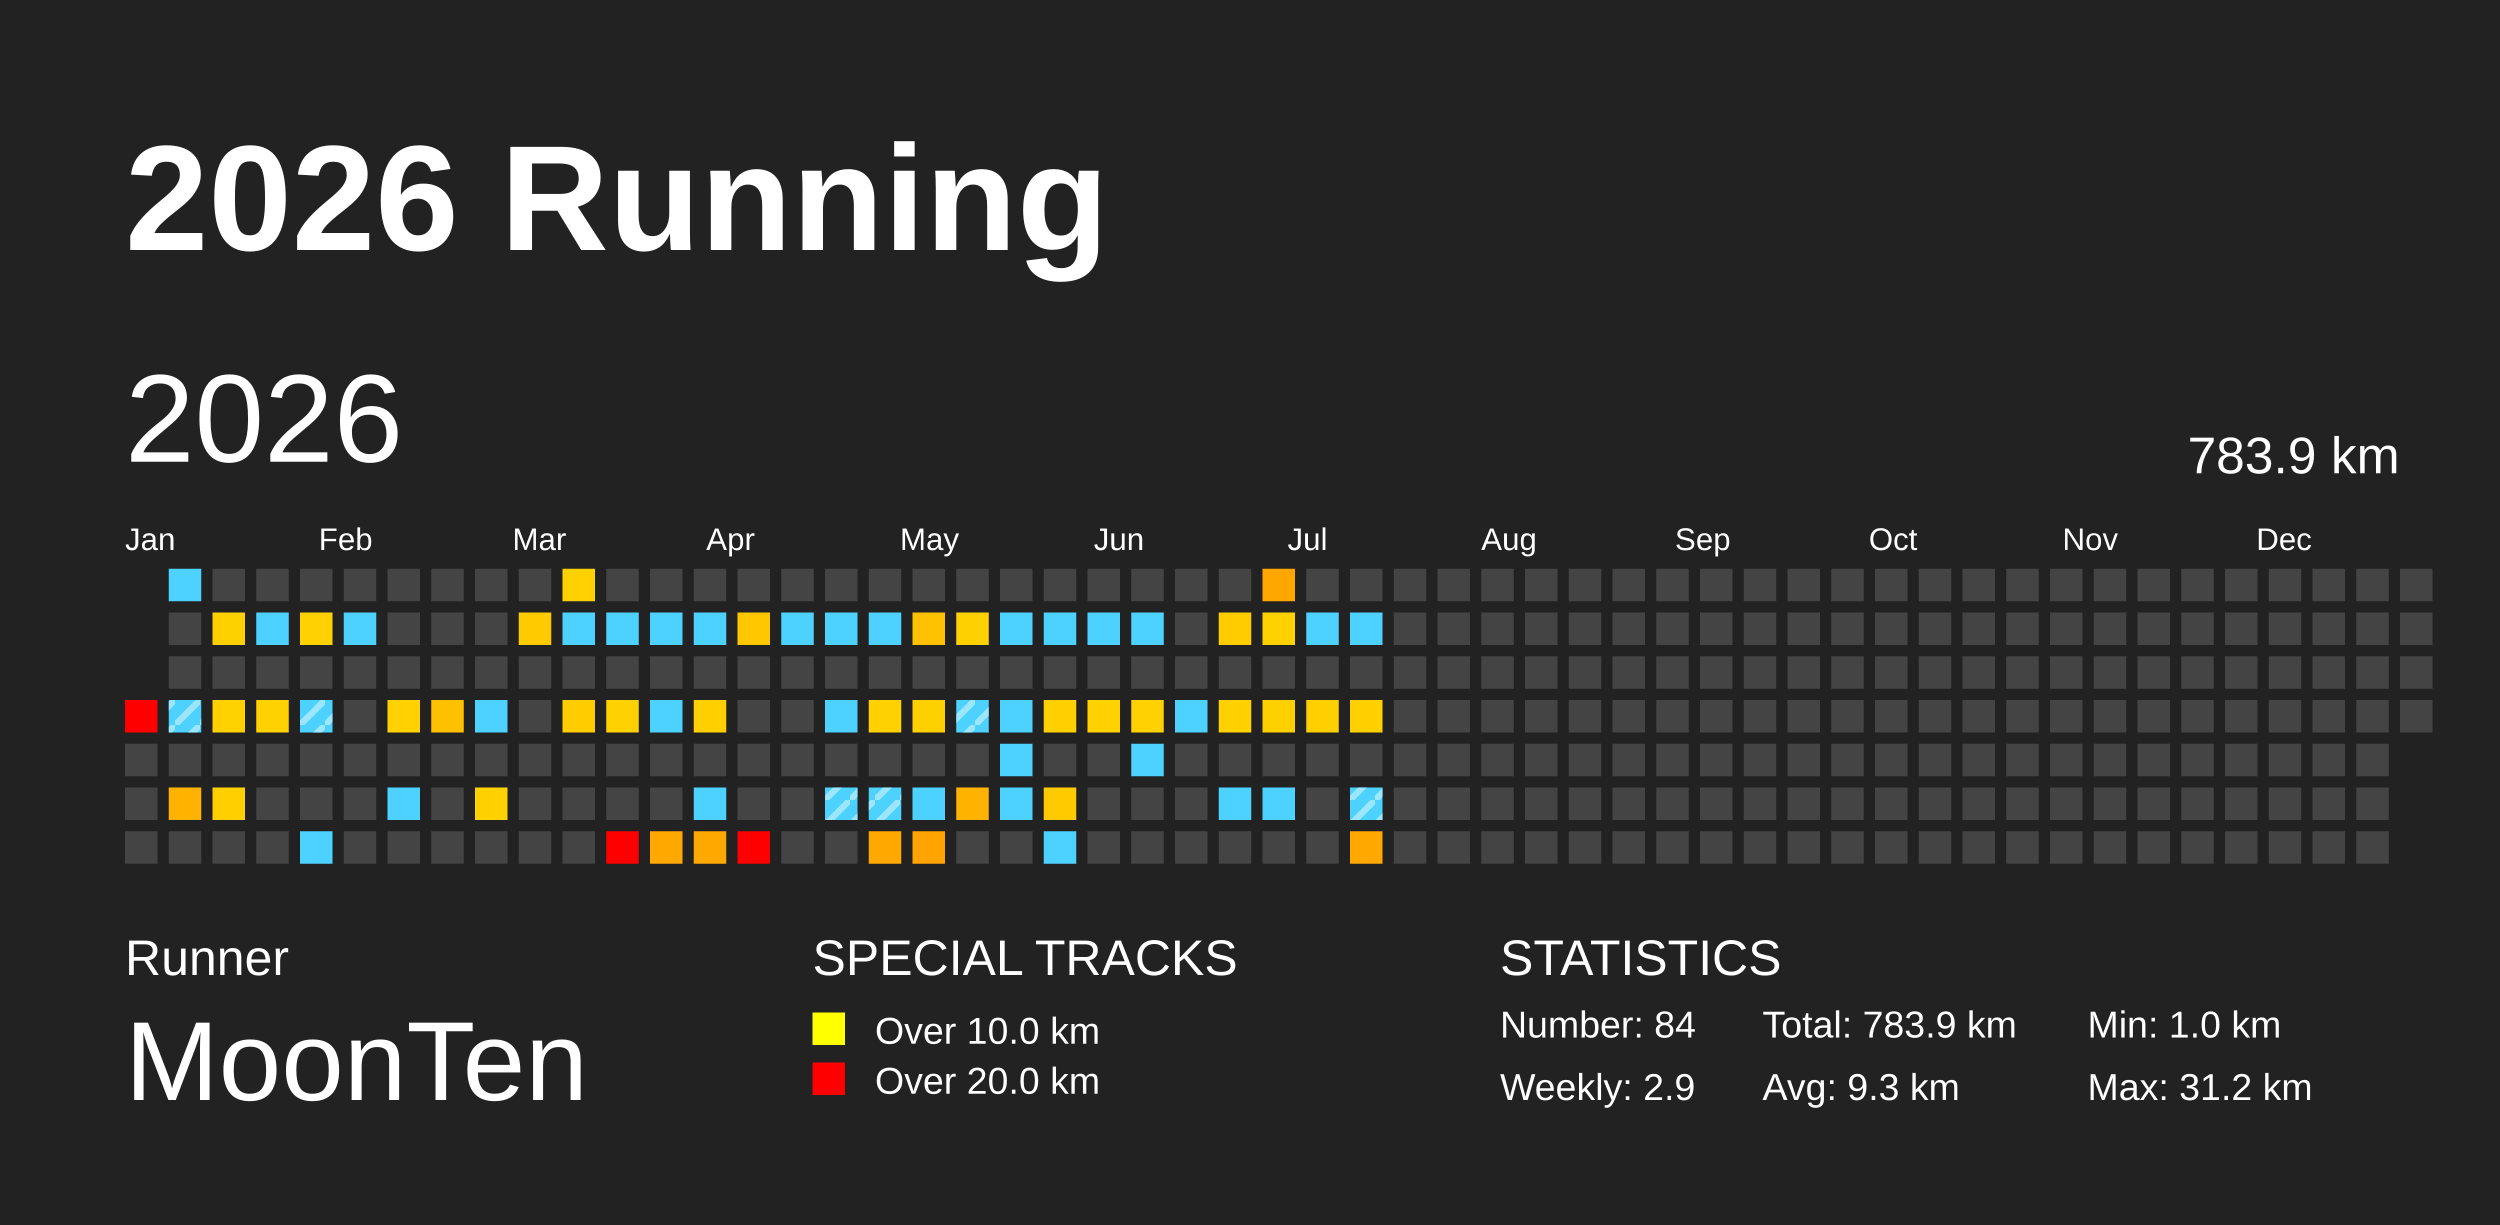
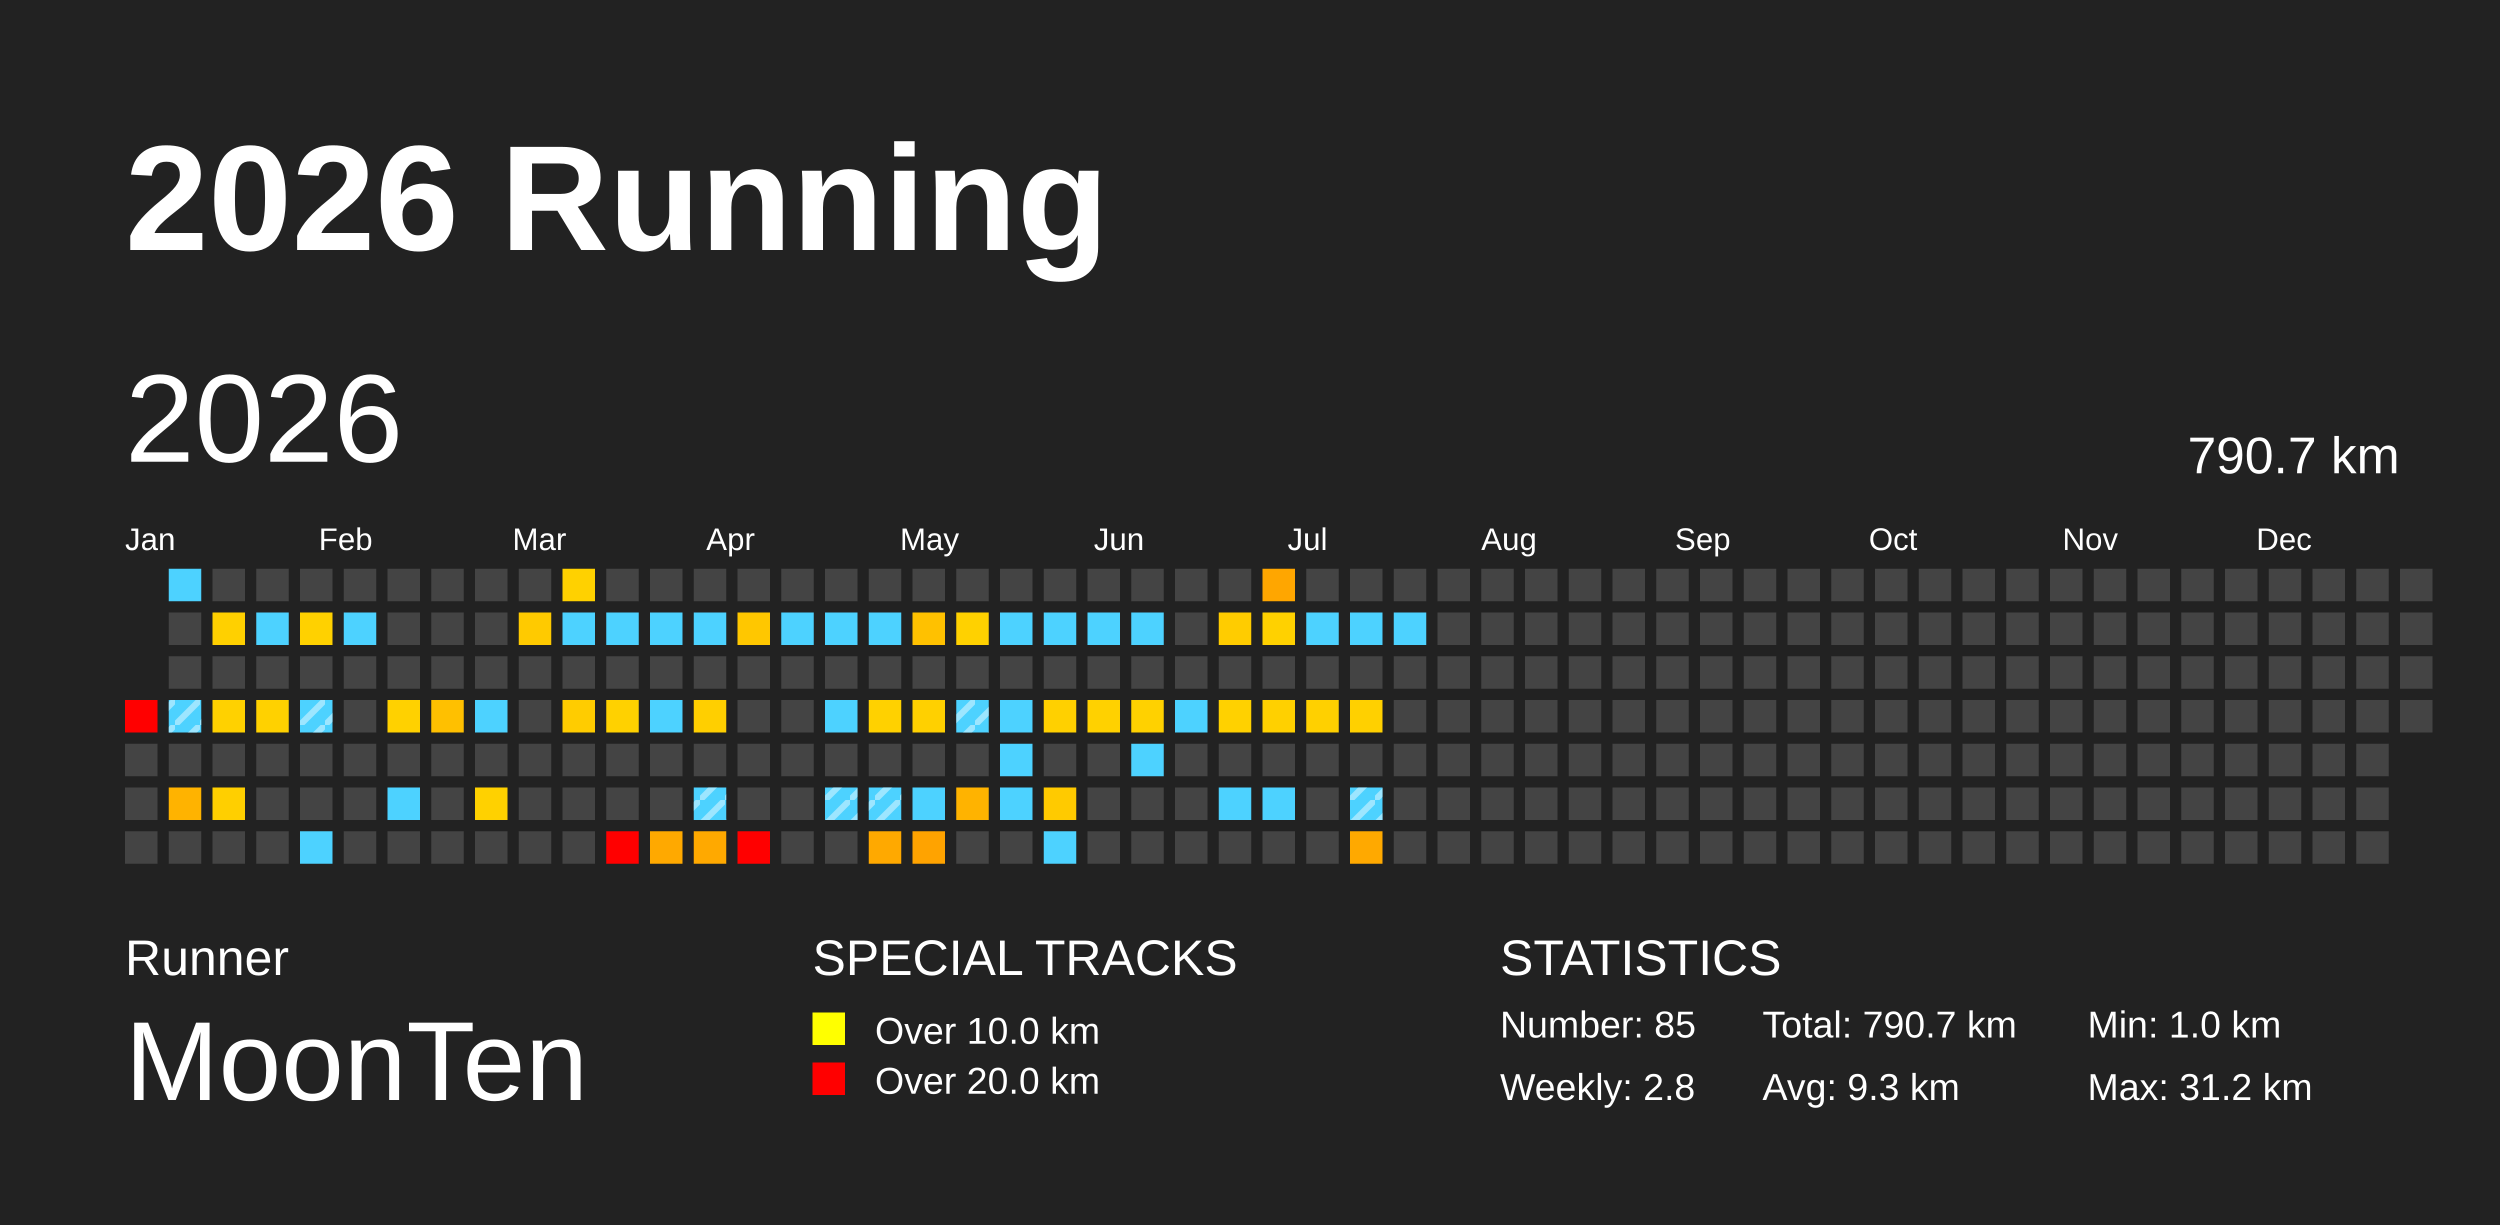
<svg xmlns="http://www.w3.org/2000/svg" baseProfile="full" height="98mm" version="1.1" viewBox="0,0,200,98" width="200mm">
  <defs>
    <pattern height="2" id="indoor-stripe" patternUnits="userSpaceOnUse" width="2">
      <line stroke="white" stroke-opacity="0.45" stroke-width="0.5" x1="0" x2="2" y1="2" y2="0" />
    </pattern>
  </defs>
  <rect fill="#222222" height="98" width="200" x="0" y="0" />
  <text fill="#FFFFFF" style="font-size:12px; font-family:Arial; font-weight:bold;" x="10" y="20">2026 Running</text>
  <text fill="#FFFFFF" style="font-size:4px; font-family:Arial" x="10" y="78">Runner</text>
  <text fill="#FFFFFF" style="font-size:9px; font-family:Arial" x="10" y="88">MoonTen</text>
  <text fill="#FFFFFF" style="font-size:4px; font-family:Arial" x="65" y="78">SPECIAL TRACKS</text>
  <rect fill="yellow" height="2.6" width="2.6" x="65" y="81" />
  <text fill="#FFFFFF" style="font-size:3px; font-family:Arial" x="70" y="83.5">Over 10.0 km</text>
  <rect fill="red" height="2.6" width="2.6" x="65" y="85" />
  <text fill="#FFFFFF" style="font-size:3px; font-family:Arial" x="70" y="87.5">Over 20.0 km</text>
  <text fill="#FFFFFF" style="font-size:4px; font-family:Arial" x="120" y="78">STATISTICS</text>
-   <text fill="#FFFFFF" style="font-size:3px; font-family:Arial" x="120" y="83">Number: 84</text>
-   <text fill="#FFFFFF" style="font-size:3px; font-family:Arial" x="120" y="88">Weekly: 2.9</text>
-   <text fill="#FFFFFF" style="font-size:3px; font-family:Arial" x="141" y="83">Total: 783.9 km</text>
+   <text fill="#FFFFFF" style="font-size:3px; font-family:Arial" x="120" y="83">Number: 85</text>
+   <text fill="#FFFFFF" style="font-size:3px; font-family:Arial" x="120" y="88">Weekly: 2.8</text>
+   <text fill="#FFFFFF" style="font-size:3px; font-family:Arial" x="141" y="83">Total: 790.7 km</text>
  <text fill="#FFFFFF" style="font-size:3px; font-family:Arial" x="141" y="88">Avg: 9.3 km</text>
  <text fill="#FFFFFF" style="font-size:3px; font-family:Arial" x="167" y="83">Min: 1.0 km</text>
  <text fill="#FFFFFF" style="font-size:3px; font-family:Arial" x="167" y="88">Max: 31.2 km</text>
  <text dominant-baseline="hanging" fill="#FFFFFF" style="font-size:10.0px; font-family:Arial;" x="10" y="30">2026</text>
-   <text dominant-baseline="hanging" fill="#FFFFFF" style="font-size:4.125px; font-family:Arial;" x="175" y="35">783.9 km</text>
+   <text dominant-baseline="hanging" fill="#FFFFFF" style="font-size:4.125px; font-family:Arial;" x="175" y="35">790.7 km</text>
  <text fill="#FFFFFF" style="font-size:2.5px; font-family:Arial" x="10.0" y="44">Jan</text>
  <text fill="#FFFFFF" style="font-size:2.5px; font-family:Arial" x="25.5" y="44">Feb</text>
  <text fill="#FFFFFF" style="font-size:2.5px; font-family:Arial" x="41.0" y="44">Mar</text>
  <text fill="#FFFFFF" style="font-size:2.5px; font-family:Arial" x="56.5" y="44">Apr</text>
  <text fill="#FFFFFF" style="font-size:2.5px; font-family:Arial" x="72.0" y="44">May</text>
  <text fill="#FFFFFF" style="font-size:2.5px; font-family:Arial" x="87.5" y="44">Jun</text>
  <text fill="#FFFFFF" style="font-size:2.5px; font-family:Arial" x="103.0" y="44">Jul</text>
  <text fill="#FFFFFF" style="font-size:2.5px; font-family:Arial" x="118.5" y="44">Aug</text>
  <text fill="#FFFFFF" style="font-size:2.5px; font-family:Arial" x="134.0" y="44">Sep</text>
  <text fill="#FFFFFF" style="font-size:2.5px; font-family:Arial" x="149.5" y="44">Oct</text>
  <text fill="#FFFFFF" style="font-size:2.5px; font-family:Arial" x="165.0" y="44">Nov</text>
  <text fill="#FFFFFF" style="font-size:2.5px; font-family:Arial" x="180.5" y="44">Dec</text>
  <rect fill="red" height="2.6" width="2.6" x="10.0" y="56.0" />
  <rect fill="#444444" height="2.6" width="2.6" x="10.0" y="59.5" />
  <rect fill="#444444" height="2.6" width="2.6" x="10.0" y="63.0" />
  <rect fill="#444444" height="2.6" width="2.6" x="10.0" y="66.5" />
  <rect fill="#4dd2ff" height="2.6" width="2.6" x="13.5" y="45.5" />
  <rect fill="#444444" height="2.6" width="2.6" x="13.5" y="49.0" />
  <rect fill="#444444" height="2.6" width="2.6" x="13.5" y="52.5" />
  <rect fill="#4dd2ff" height="2.6" width="2.6" x="13.5" y="56.0" />
  <rect fill="url(#indoor-stripe)" height="2.6" style="pointer-events: none;" width="2.6" x="13.5" y="56.0" />
  <rect fill="#444444" height="2.6" width="2.6" x="13.5" y="59.5" />
  <rect fill="#ffb300" height="2.6" width="2.6" x="13.5" y="63.0" />
  <rect fill="#444444" height="2.6" width="2.6" x="13.5" y="66.5" />
  <rect fill="#444444" height="2.6" width="2.6" x="17.0" y="45.5" />
  <rect fill="#ffd000" height="2.6" width="2.6" x="17.0" y="49.0" />
  <rect fill="#444444" height="2.6" width="2.6" x="17.0" y="52.5" />
  <rect fill="#ffd100" height="2.6" width="2.6" x="17.0" y="56.0" />
  <rect fill="#444444" height="2.6" width="2.6" x="17.0" y="59.5" />
  <rect fill="#ffcf00" height="2.6" width="2.6" x="17.0" y="63.0" />
  <rect fill="#444444" height="2.6" width="2.6" x="17.0" y="66.5" />
  <rect fill="#444444" height="2.6" width="2.6" x="20.5" y="45.5" />
  <rect fill="#4dd2ff" height="2.6" width="2.6" x="20.5" y="49.0" />
  <rect fill="#444444" height="2.6" width="2.6" x="20.5" y="52.5" />
  <rect fill="#ffd100" height="2.6" width="2.6" x="20.5" y="56.0" />
  <rect fill="#444444" height="2.6" width="2.6" x="20.5" y="59.5" />
  <rect fill="#444444" height="2.6" width="2.6" x="20.5" y="63.0" />
  <rect fill="#444444" height="2.6" width="2.6" x="20.5" y="66.5" />
  <rect fill="#444444" height="2.6" width="2.6" x="24.0" y="45.5" />
  <rect fill="#ffd100" height="2.6" width="2.6" x="24.0" y="49.0" />
  <rect fill="#444444" height="2.6" width="2.6" x="24.0" y="52.5" />
  <rect fill="#4dd2ff" height="2.6" width="2.6" x="24.0" y="56.0" />
  <rect fill="url(#indoor-stripe)" height="2.6" style="pointer-events: none;" width="2.6" x="24.0" y="56.0" />
  <rect fill="#444444" height="2.6" width="2.6" x="24.0" y="59.5" />
  <rect fill="#444444" height="2.6" width="2.6" x="24.0" y="63.0" />
  <rect fill="#4dd2ff" height="2.6" width="2.6" x="24.0" y="66.5" />
  <rect fill="#444444" height="2.6" width="2.6" x="27.5" y="45.5" />
  <rect fill="#4dd2ff" height="2.6" width="2.6" x="27.5" y="49.0" />
  <rect fill="#444444" height="2.6" width="2.6" x="27.5" y="52.5" />
  <rect fill="#444444" height="2.6" width="2.6" x="27.5" y="56.0" />
  <rect fill="#444444" height="2.6" width="2.6" x="27.5" y="59.5" />
  <rect fill="#444444" height="2.6" width="2.6" x="27.5" y="63.0" />
  <rect fill="#444444" height="2.6" width="2.6" x="27.5" y="66.5" />
  <rect fill="#444444" height="2.6" width="2.6" x="31.0" y="45.5" />
  <rect fill="#444444" height="2.6" width="2.6" x="31.0" y="49.0" />
  <rect fill="#444444" height="2.6" width="2.6" x="31.0" y="52.5" />
  <rect fill="#ffd100" height="2.6" width="2.6" x="31.0" y="56.0" />
  <rect fill="#444444" height="2.6" width="2.6" x="31.0" y="59.5" />
  <rect fill="#4dd2ff" height="2.6" width="2.6" x="31.0" y="63.0" />
  <rect fill="#444444" height="2.6" width="2.6" x="31.0" y="66.5" />
  <rect fill="#444444" height="2.6" width="2.6" x="34.5" y="45.5" />
  <rect fill="#444444" height="2.6" width="2.6" x="34.5" y="49.0" />
  <rect fill="#444444" height="2.6" width="2.6" x="34.5" y="52.5" />
  <rect fill="#ffc000" height="2.6" width="2.6" x="34.5" y="56.0" />
  <rect fill="#444444" height="2.6" width="2.6" x="34.5" y="59.5" />
  <rect fill="#444444" height="2.6" width="2.6" x="34.5" y="63.0" />
  <rect fill="#444444" height="2.6" width="2.6" x="34.5" y="66.5" />
  <rect fill="#444444" height="2.6" width="2.6" x="38.0" y="45.5" />
  <rect fill="#444444" height="2.6" width="2.6" x="38.0" y="49.0" />
  <rect fill="#444444" height="2.6" width="2.6" x="38.0" y="52.5" />
  <rect fill="#4dd2ff" height="2.6" width="2.6" x="38.0" y="56.0" />
  <rect fill="#444444" height="2.6" width="2.6" x="38.0" y="59.5" />
  <rect fill="#ffd100" height="2.6" width="2.6" x="38.0" y="63.0" />
  <rect fill="#444444" height="2.6" width="2.6" x="38.0" y="66.5" />
  <rect fill="#444444" height="2.6" width="2.6" x="41.5" y="45.5" />
  <rect fill="#ffca00" height="2.6" width="2.6" x="41.5" y="49.0" />
  <rect fill="#444444" height="2.6" width="2.6" x="41.5" y="52.5" />
  <rect fill="#444444" height="2.6" width="2.6" x="41.5" y="56.0" />
  <rect fill="#444444" height="2.6" width="2.6" x="41.5" y="59.5" />
  <rect fill="#444444" height="2.6" width="2.6" x="41.5" y="63.0" />
  <rect fill="#444444" height="2.6" width="2.6" x="41.5" y="66.5" />
  <rect fill="#ffd100" height="2.6" width="2.6" x="45.0" y="45.5" />
  <rect fill="#4dd2ff" height="2.6" width="2.6" x="45.0" y="49.0" />
  <rect fill="#444444" height="2.6" width="2.6" x="45.0" y="52.5" />
  <rect fill="#ffcc00" height="2.6" width="2.6" x="45.0" y="56.0" />
  <rect fill="#444444" height="2.6" width="2.6" x="45.0" y="59.5" />
  <rect fill="#444444" height="2.6" width="2.6" x="45.0" y="63.0" />
  <rect fill="#444444" height="2.6" width="2.6" x="45.0" y="66.5" />
  <rect fill="#444444" height="2.6" width="2.6" x="48.5" y="45.5" />
  <rect fill="#4dd2ff" height="2.6" width="2.6" x="48.5" y="49.0" />
  <rect fill="#444444" height="2.6" width="2.6" x="48.5" y="52.5" />
  <rect fill="#ffd100" height="2.6" width="2.6" x="48.5" y="56.0" />
  <rect fill="#444444" height="2.6" width="2.6" x="48.5" y="59.5" />
  <rect fill="#444444" height="2.6" width="2.6" x="48.5" y="63.0" />
  <rect fill="red" height="2.6" width="2.6" x="48.5" y="66.5" />
  <rect fill="#444444" height="2.6" width="2.6" x="52.0" y="45.5" />
  <rect fill="#4dd2ff" height="2.6" width="2.6" x="52.0" y="49.0" />
  <rect fill="#444444" height="2.6" width="2.6" x="52.0" y="52.5" />
  <rect fill="#4dd2ff" height="2.6" width="2.6" x="52.0" y="56.0" />
  <rect fill="#444444" height="2.6" width="2.6" x="52.0" y="59.5" />
  <rect fill="#444444" height="2.6" width="2.6" x="52.0" y="63.0" />
  <rect fill="#ffa900" height="2.6" width="2.6" x="52.0" y="66.5" />
  <rect fill="#444444" height="2.6" width="2.6" x="55.5" y="45.5" />
  <rect fill="#4dd2ff" height="2.6" width="2.6" x="55.5" y="49.0" />
  <rect fill="#444444" height="2.6" width="2.6" x="55.5" y="52.5" />
  <rect fill="#ffcf00" height="2.6" width="2.6" x="55.5" y="56.0" />
  <rect fill="#444444" height="2.6" width="2.6" x="55.5" y="59.5" />
  <rect fill="#4dd2ff" height="2.6" width="2.6" x="55.5" y="63.0" />
+   <rect fill="url(#indoor-stripe)" height="2.6" style="pointer-events: none;" width="2.6" x="55.5" y="63.0" />
  <rect fill="#ffa900" height="2.6" width="2.6" x="55.5" y="66.5" />
  <rect fill="#444444" height="2.6" width="2.6" x="59.0" y="45.5" />
  <rect fill="#ffc700" height="2.6" width="2.6" x="59.0" y="49.0" />
  <rect fill="#444444" height="2.6" width="2.6" x="59.0" y="52.5" />
  <rect fill="#444444" height="2.6" width="2.6" x="59.0" y="56.0" />
  <rect fill="#444444" height="2.6" width="2.6" x="59.0" y="59.5" />
  <rect fill="#444444" height="2.6" width="2.6" x="59.0" y="63.0" />
  <rect fill="red" height="2.6" width="2.6" x="59.0" y="66.5" />
  <rect fill="#444444" height="2.6" width="2.6" x="62.5" y="45.5" />
  <rect fill="#4dd2ff" height="2.6" width="2.6" x="62.5" y="49.0" />
  <rect fill="#444444" height="2.6" width="2.6" x="62.5" y="52.5" />
  <rect fill="#444444" height="2.6" width="2.6" x="62.5" y="56.0" />
  <rect fill="#444444" height="2.6" width="2.6" x="62.5" y="59.5" />
  <rect fill="#444444" height="2.6" width="2.6" x="62.5" y="63.0" />
  <rect fill="#444444" height="2.6" width="2.6" x="62.5" y="66.5" />
  <rect fill="#444444" height="2.6" width="2.6" x="66.0" y="45.5" />
  <rect fill="#4dd2ff" height="2.6" width="2.6" x="66.0" y="49.0" />
  <rect fill="#444444" height="2.6" width="2.6" x="66.0" y="52.5" />
  <rect fill="#4dd2ff" height="2.6" width="2.6" x="66.0" y="56.0" />
  <rect fill="#444444" height="2.6" width="2.6" x="66.0" y="59.5" />
  <rect fill="#4dd2ff" height="2.6" width="2.6" x="66.0" y="63.0" />
  <rect fill="url(#indoor-stripe)" height="2.6" style="pointer-events: none;" width="2.6" x="66.0" y="63.0" />
  <rect fill="#444444" height="2.6" width="2.6" x="66.0" y="66.5" />
  <rect fill="#444444" height="2.6" width="2.6" x="69.5" y="45.5" />
  <rect fill="#4dd2ff" height="2.6" width="2.6" x="69.5" y="49.0" />
  <rect fill="#444444" height="2.6" width="2.6" x="69.5" y="52.5" />
  <rect fill="#ffd100" height="2.6" width="2.6" x="69.5" y="56.0" />
  <rect fill="#444444" height="2.6" width="2.6" x="69.5" y="59.5" />
  <rect fill="#4dd2ff" height="2.6" width="2.6" x="69.5" y="63.0" />
  <rect fill="url(#indoor-stripe)" height="2.6" style="pointer-events: none;" width="2.6" x="69.5" y="63.0" />
  <rect fill="#ffa900" height="2.6" width="2.6" x="69.5" y="66.5" />
  <rect fill="#444444" height="2.6" width="2.6" x="73.0" y="45.5" />
  <rect fill="#ffc100" height="2.6" width="2.6" x="73.0" y="49.0" />
  <rect fill="#444444" height="2.6" width="2.6" x="73.0" y="52.5" />
  <rect fill="#ffd000" height="2.6" width="2.6" x="73.0" y="56.0" />
  <rect fill="#444444" height="2.6" width="2.6" x="73.0" y="59.5" />
  <rect fill="#4dd2ff" height="2.6" width="2.6" x="73.0" y="63.0" />
  <rect fill="#ffa300" height="2.6" width="2.6" x="73.0" y="66.5" />
  <rect fill="#444444" height="2.6" width="2.6" x="76.5" y="45.5" />
  <rect fill="#ffd100" height="2.6" width="2.6" x="76.5" y="49.0" />
  <rect fill="#444444" height="2.6" width="2.6" x="76.5" y="52.5" />
  <rect fill="#4dd2ff" height="2.6" width="2.6" x="76.5" y="56.0" />
  <rect fill="url(#indoor-stripe)" height="2.6" style="pointer-events: none;" width="2.6" x="76.5" y="56.0" />
  <rect fill="#444444" height="2.6" width="2.6" x="76.5" y="59.5" />
  <rect fill="#ffb300" height="2.6" width="2.6" x="76.5" y="63.0" />
  <rect fill="#444444" height="2.6" width="2.6" x="76.5" y="66.5" />
  <rect fill="#444444" height="2.6" width="2.6" x="80.0" y="45.5" />
  <rect fill="#4dd2ff" height="2.6" width="2.6" x="80.0" y="49.0" />
  <rect fill="#444444" height="2.6" width="2.6" x="80.0" y="52.5" />
  <rect fill="#4dd2ff" height="2.6" width="2.6" x="80.0" y="56.0" />
  <rect fill="#4dd2ff" height="2.6" width="2.6" x="80.0" y="59.5" />
  <rect fill="#4dd2ff" height="2.6" width="2.6" x="80.0" y="63.0" />
  <rect fill="#444444" height="2.6" width="2.6" x="80.0" y="66.5" />
  <rect fill="#444444" height="2.6" width="2.6" x="83.5" y="45.5" />
  <rect fill="#4dd2ff" height="2.6" width="2.6" x="83.5" y="49.0" />
  <rect fill="#444444" height="2.6" width="2.6" x="83.5" y="52.5" />
  <rect fill="#ffd000" height="2.6" width="2.6" x="83.5" y="56.0" />
  <rect fill="#444444" height="2.6" width="2.6" x="83.5" y="59.5" />
  <rect fill="#ffca00" height="2.6" width="2.6" x="83.5" y="63.0" />
  <rect fill="#4dd2ff" height="2.6" width="2.6" x="83.5" y="66.5" />
  <rect fill="#444444" height="2.6" width="2.6" x="87.0" y="45.5" />
  <rect fill="#4dd2ff" height="2.6" width="2.6" x="87.0" y="49.0" />
  <rect fill="#444444" height="2.6" width="2.6" x="87.0" y="52.5" />
  <rect fill="#ffd100" height="2.6" width="2.6" x="87.0" y="56.0" />
  <rect fill="#444444" height="2.6" width="2.6" x="87.0" y="59.5" />
  <rect fill="#444444" height="2.6" width="2.6" x="87.0" y="63.0" />
  <rect fill="#444444" height="2.6" width="2.6" x="87.0" y="66.5" />
  <rect fill="#444444" height="2.6" width="2.6" x="90.5" y="45.5" />
  <rect fill="#4dd2ff" height="2.6" width="2.6" x="90.5" y="49.0" />
  <rect fill="#444444" height="2.6" width="2.6" x="90.5" y="52.5" />
  <rect fill="#ffd100" height="2.6" width="2.6" x="90.5" y="56.0" />
  <rect fill="#4dd2ff" height="2.6" width="2.6" x="90.5" y="59.5" />
  <rect fill="#444444" height="2.6" width="2.6" x="90.5" y="63.0" />
  <rect fill="#444444" height="2.6" width="2.6" x="90.5" y="66.5" />
  <rect fill="#444444" height="2.6" width="2.6" x="94.0" y="45.5" />
  <rect fill="#444444" height="2.6" width="2.6" x="94.0" y="49.0" />
  <rect fill="#444444" height="2.6" width="2.6" x="94.0" y="52.5" />
  <rect fill="#4dd2ff" height="2.6" width="2.6" x="94.0" y="56.0" />
  <rect fill="#444444" height="2.6" width="2.6" x="94.0" y="59.5" />
  <rect fill="#444444" height="2.6" width="2.6" x="94.0" y="63.0" />
  <rect fill="#444444" height="2.6" width="2.6" x="94.0" y="66.5" />
  <rect fill="#444444" height="2.6" width="2.6" x="97.5" y="45.5" />
  <rect fill="#ffcc00" height="2.6" width="2.6" x="97.5" y="49.0" />
  <rect fill="#444444" height="2.6" width="2.6" x="97.5" y="52.5" />
  <rect fill="#ffd100" height="2.6" width="2.6" x="97.5" y="56.0" />
  <rect fill="#444444" height="2.6" width="2.6" x="97.5" y="59.5" />
  <rect fill="#4dd2ff" height="2.6" width="2.6" x="97.5" y="63.0" />
  <rect fill="#444444" height="2.6" width="2.6" x="97.5" y="66.5" />
  <rect fill="#ffa600" height="2.6" width="2.6" x="101.0" y="45.5" />
  <rect fill="#ffd100" height="2.6" width="2.6" x="101.0" y="49.0" />
  <rect fill="#444444" height="2.6" width="2.6" x="101.0" y="52.5" />
  <rect fill="#ffd000" height="2.6" width="2.6" x="101.0" y="56.0" />
  <rect fill="#444444" height="2.6" width="2.6" x="101.0" y="59.5" />
  <rect fill="#4dd2ff" height="2.6" width="2.6" x="101.0" y="63.0" />
  <rect fill="#444444" height="2.6" width="2.6" x="101.0" y="66.5" />
  <rect fill="#444444" height="2.6" width="2.6" x="104.5" y="45.5" />
  <rect fill="#4dd2ff" height="2.6" width="2.6" x="104.5" y="49.0" />
  <rect fill="#444444" height="2.6" width="2.6" x="104.5" y="52.5" />
  <rect fill="#ffd000" height="2.6" width="2.6" x="104.5" y="56.0" />
  <rect fill="#444444" height="2.6" width="2.6" x="104.5" y="59.5" />
  <rect fill="#444444" height="2.6" width="2.6" x="104.5" y="63.0" />
  <rect fill="#444444" height="2.6" width="2.6" x="104.5" y="66.5" />
  <rect fill="#444444" height="2.6" width="2.6" x="108.0" y="45.5" />
  <rect fill="#4dd2ff" height="2.6" width="2.6" x="108.0" y="49.0" />
  <rect fill="#444444" height="2.6" width="2.6" x="108.0" y="52.5" />
  <rect fill="#ffd000" height="2.6" width="2.6" x="108.0" y="56.0" />
  <rect fill="#444444" height="2.6" width="2.6" x="108.0" y="59.5" />
  <rect fill="#4dd2ff" height="2.6" width="2.6" x="108.0" y="63.0" />
  <rect fill="url(#indoor-stripe)" height="2.6" style="pointer-events: none;" width="2.6" x="108.0" y="63.0" />
  <rect fill="#ffa900" height="2.6" width="2.6" x="108.0" y="66.5" />
  <rect fill="#444444" height="2.6" width="2.6" x="111.5" y="45.5" />
-   <rect fill="#444444" height="2.6" width="2.6" x="111.5" y="49.0" />
+   <rect fill="#4dd2ff" height="2.6" width="2.6" x="111.5" y="49.0" />
  <rect fill="#444444" height="2.6" width="2.6" x="111.5" y="52.5" />
  <rect fill="#444444" height="2.6" width="2.6" x="111.5" y="56.0" />
  <rect fill="#444444" height="2.6" width="2.6" x="111.5" y="59.5" />
  <rect fill="#444444" height="2.6" width="2.6" x="111.5" y="63.0" />
  <rect fill="#444444" height="2.6" width="2.6" x="111.5" y="66.5" />
  <rect fill="#444444" height="2.6" width="2.6" x="115.0" y="45.5" />
  <rect fill="#444444" height="2.6" width="2.6" x="115.0" y="49.0" />
  <rect fill="#444444" height="2.6" width="2.6" x="115.0" y="52.5" />
  <rect fill="#444444" height="2.6" width="2.6" x="115.0" y="56.0" />
  <rect fill="#444444" height="2.6" width="2.6" x="115.0" y="59.5" />
  <rect fill="#444444" height="2.6" width="2.6" x="115.0" y="63.0" />
  <rect fill="#444444" height="2.6" width="2.6" x="115.0" y="66.5" />
  <rect fill="#444444" height="2.6" width="2.6" x="118.5" y="45.5" />
  <rect fill="#444444" height="2.6" width="2.6" x="118.5" y="49.0" />
  <rect fill="#444444" height="2.6" width="2.6" x="118.5" y="52.5" />
  <rect fill="#444444" height="2.6" width="2.6" x="118.5" y="56.0" />
  <rect fill="#444444" height="2.6" width="2.6" x="118.5" y="59.5" />
  <rect fill="#444444" height="2.6" width="2.6" x="118.5" y="63.0" />
  <rect fill="#444444" height="2.6" width="2.6" x="118.5" y="66.5" />
  <rect fill="#444444" height="2.6" width="2.6" x="122.0" y="45.5" />
  <rect fill="#444444" height="2.6" width="2.6" x="122.0" y="49.0" />
  <rect fill="#444444" height="2.6" width="2.6" x="122.0" y="52.5" />
  <rect fill="#444444" height="2.6" width="2.6" x="122.0" y="56.0" />
  <rect fill="#444444" height="2.6" width="2.6" x="122.0" y="59.5" />
  <rect fill="#444444" height="2.6" width="2.6" x="122.0" y="63.0" />
  <rect fill="#444444" height="2.6" width="2.6" x="122.0" y="66.5" />
  <rect fill="#444444" height="2.6" width="2.6" x="125.5" y="45.5" />
  <rect fill="#444444" height="2.6" width="2.6" x="125.5" y="49.0" />
  <rect fill="#444444" height="2.6" width="2.6" x="125.5" y="52.5" />
  <rect fill="#444444" height="2.6" width="2.6" x="125.5" y="56.0" />
  <rect fill="#444444" height="2.6" width="2.6" x="125.5" y="59.5" />
  <rect fill="#444444" height="2.6" width="2.6" x="125.5" y="63.0" />
  <rect fill="#444444" height="2.6" width="2.6" x="125.5" y="66.5" />
  <rect fill="#444444" height="2.6" width="2.6" x="129.0" y="45.5" />
  <rect fill="#444444" height="2.6" width="2.6" x="129.0" y="49.0" />
  <rect fill="#444444" height="2.6" width="2.6" x="129.0" y="52.5" />
  <rect fill="#444444" height="2.6" width="2.6" x="129.0" y="56.0" />
  <rect fill="#444444" height="2.6" width="2.6" x="129.0" y="59.5" />
  <rect fill="#444444" height="2.6" width="2.6" x="129.0" y="63.0" />
  <rect fill="#444444" height="2.6" width="2.6" x="129.0" y="66.5" />
  <rect fill="#444444" height="2.6" width="2.6" x="132.5" y="45.5" />
  <rect fill="#444444" height="2.6" width="2.6" x="132.5" y="49.0" />
  <rect fill="#444444" height="2.6" width="2.6" x="132.5" y="52.5" />
  <rect fill="#444444" height="2.6" width="2.6" x="132.5" y="56.0" />
  <rect fill="#444444" height="2.6" width="2.6" x="132.5" y="59.5" />
  <rect fill="#444444" height="2.6" width="2.6" x="132.5" y="63.0" />
  <rect fill="#444444" height="2.6" width="2.6" x="132.5" y="66.5" />
  <rect fill="#444444" height="2.6" width="2.6" x="136.0" y="45.5" />
  <rect fill="#444444" height="2.6" width="2.6" x="136.0" y="49.0" />
  <rect fill="#444444" height="2.6" width="2.6" x="136.0" y="52.5" />
  <rect fill="#444444" height="2.6" width="2.6" x="136.0" y="56.0" />
  <rect fill="#444444" height="2.6" width="2.6" x="136.0" y="59.5" />
  <rect fill="#444444" height="2.6" width="2.6" x="136.0" y="63.0" />
  <rect fill="#444444" height="2.6" width="2.6" x="136.0" y="66.5" />
  <rect fill="#444444" height="2.6" width="2.6" x="139.5" y="45.5" />
  <rect fill="#444444" height="2.6" width="2.6" x="139.5" y="49.0" />
  <rect fill="#444444" height="2.6" width="2.6" x="139.5" y="52.5" />
  <rect fill="#444444" height="2.6" width="2.6" x="139.5" y="56.0" />
  <rect fill="#444444" height="2.6" width="2.6" x="139.5" y="59.5" />
  <rect fill="#444444" height="2.6" width="2.6" x="139.5" y="63.0" />
  <rect fill="#444444" height="2.6" width="2.6" x="139.5" y="66.5" />
  <rect fill="#444444" height="2.6" width="2.6" x="143.0" y="45.5" />
  <rect fill="#444444" height="2.6" width="2.6" x="143.0" y="49.0" />
  <rect fill="#444444" height="2.6" width="2.6" x="143.0" y="52.5" />
  <rect fill="#444444" height="2.6" width="2.6" x="143.0" y="56.0" />
  <rect fill="#444444" height="2.6" width="2.6" x="143.0" y="59.5" />
  <rect fill="#444444" height="2.6" width="2.6" x="143.0" y="63.0" />
  <rect fill="#444444" height="2.6" width="2.6" x="143.0" y="66.5" />
  <rect fill="#444444" height="2.6" width="2.6" x="146.5" y="45.5" />
  <rect fill="#444444" height="2.6" width="2.6" x="146.5" y="49.0" />
  <rect fill="#444444" height="2.6" width="2.6" x="146.5" y="52.5" />
  <rect fill="#444444" height="2.6" width="2.6" x="146.5" y="56.0" />
  <rect fill="#444444" height="2.6" width="2.6" x="146.5" y="59.5" />
  <rect fill="#444444" height="2.6" width="2.6" x="146.5" y="63.0" />
  <rect fill="#444444" height="2.6" width="2.6" x="146.5" y="66.5" />
  <rect fill="#444444" height="2.6" width="2.6" x="150.0" y="45.5" />
  <rect fill="#444444" height="2.6" width="2.6" x="150.0" y="49.0" />
  <rect fill="#444444" height="2.6" width="2.6" x="150.0" y="52.5" />
  <rect fill="#444444" height="2.6" width="2.6" x="150.0" y="56.0" />
  <rect fill="#444444" height="2.6" width="2.6" x="150.0" y="59.5" />
  <rect fill="#444444" height="2.6" width="2.6" x="150.0" y="63.0" />
  <rect fill="#444444" height="2.6" width="2.6" x="150.0" y="66.5" />
  <rect fill="#444444" height="2.6" width="2.6" x="153.5" y="45.5" />
  <rect fill="#444444" height="2.6" width="2.6" x="153.5" y="49.0" />
  <rect fill="#444444" height="2.6" width="2.6" x="153.5" y="52.5" />
  <rect fill="#444444" height="2.6" width="2.6" x="153.5" y="56.0" />
  <rect fill="#444444" height="2.6" width="2.6" x="153.5" y="59.5" />
  <rect fill="#444444" height="2.6" width="2.6" x="153.5" y="63.0" />
  <rect fill="#444444" height="2.6" width="2.6" x="153.5" y="66.5" />
  <rect fill="#444444" height="2.6" width="2.6" x="157.0" y="45.5" />
  <rect fill="#444444" height="2.6" width="2.6" x="157.0" y="49.0" />
  <rect fill="#444444" height="2.6" width="2.6" x="157.0" y="52.5" />
  <rect fill="#444444" height="2.6" width="2.6" x="157.0" y="56.0" />
  <rect fill="#444444" height="2.6" width="2.6" x="157.0" y="59.5" />
  <rect fill="#444444" height="2.6" width="2.6" x="157.0" y="63.0" />
  <rect fill="#444444" height="2.6" width="2.6" x="157.0" y="66.5" />
  <rect fill="#444444" height="2.6" width="2.6" x="160.5" y="45.5" />
  <rect fill="#444444" height="2.6" width="2.6" x="160.5" y="49.0" />
  <rect fill="#444444" height="2.6" width="2.6" x="160.5" y="52.5" />
  <rect fill="#444444" height="2.6" width="2.6" x="160.5" y="56.0" />
  <rect fill="#444444" height="2.6" width="2.6" x="160.5" y="59.5" />
  <rect fill="#444444" height="2.6" width="2.6" x="160.5" y="63.0" />
  <rect fill="#444444" height="2.6" width="2.6" x="160.5" y="66.5" />
  <rect fill="#444444" height="2.6" width="2.6" x="164.0" y="45.5" />
  <rect fill="#444444" height="2.6" width="2.6" x="164.0" y="49.0" />
  <rect fill="#444444" height="2.6" width="2.6" x="164.0" y="52.5" />
  <rect fill="#444444" height="2.6" width="2.6" x="164.0" y="56.0" />
  <rect fill="#444444" height="2.6" width="2.6" x="164.0" y="59.5" />
  <rect fill="#444444" height="2.6" width="2.6" x="164.0" y="63.0" />
  <rect fill="#444444" height="2.6" width="2.6" x="164.0" y="66.5" />
  <rect fill="#444444" height="2.6" width="2.6" x="167.5" y="45.5" />
  <rect fill="#444444" height="2.6" width="2.6" x="167.5" y="49.0" />
  <rect fill="#444444" height="2.6" width="2.6" x="167.5" y="52.5" />
  <rect fill="#444444" height="2.6" width="2.6" x="167.5" y="56.0" />
  <rect fill="#444444" height="2.6" width="2.6" x="167.5" y="59.5" />
  <rect fill="#444444" height="2.6" width="2.6" x="167.5" y="63.0" />
  <rect fill="#444444" height="2.6" width="2.6" x="167.5" y="66.5" />
  <rect fill="#444444" height="2.6" width="2.6" x="171.0" y="45.5" />
  <rect fill="#444444" height="2.6" width="2.6" x="171.0" y="49.0" />
  <rect fill="#444444" height="2.6" width="2.6" x="171.0" y="52.5" />
  <rect fill="#444444" height="2.6" width="2.6" x="171.0" y="56.0" />
  <rect fill="#444444" height="2.6" width="2.6" x="171.0" y="59.5" />
  <rect fill="#444444" height="2.6" width="2.6" x="171.0" y="63.0" />
  <rect fill="#444444" height="2.6" width="2.6" x="171.0" y="66.5" />
  <rect fill="#444444" height="2.6" width="2.6" x="174.5" y="45.5" />
  <rect fill="#444444" height="2.6" width="2.6" x="174.5" y="49.0" />
  <rect fill="#444444" height="2.6" width="2.6" x="174.5" y="52.5" />
  <rect fill="#444444" height="2.6" width="2.6" x="174.5" y="56.0" />
  <rect fill="#444444" height="2.6" width="2.6" x="174.5" y="59.5" />
  <rect fill="#444444" height="2.6" width="2.6" x="174.5" y="63.0" />
  <rect fill="#444444" height="2.6" width="2.6" x="174.5" y="66.5" />
  <rect fill="#444444" height="2.6" width="2.6" x="178.0" y="45.5" />
  <rect fill="#444444" height="2.6" width="2.6" x="178.0" y="49.0" />
  <rect fill="#444444" height="2.6" width="2.6" x="178.0" y="52.5" />
  <rect fill="#444444" height="2.6" width="2.6" x="178.0" y="56.0" />
  <rect fill="#444444" height="2.6" width="2.6" x="178.0" y="59.5" />
  <rect fill="#444444" height="2.6" width="2.6" x="178.0" y="63.0" />
  <rect fill="#444444" height="2.6" width="2.6" x="178.0" y="66.5" />
  <rect fill="#444444" height="2.6" width="2.6" x="181.5" y="45.5" />
  <rect fill="#444444" height="2.6" width="2.6" x="181.5" y="49.0" />
  <rect fill="#444444" height="2.6" width="2.6" x="181.5" y="52.5" />
  <rect fill="#444444" height="2.6" width="2.6" x="181.5" y="56.0" />
  <rect fill="#444444" height="2.6" width="2.6" x="181.5" y="59.5" />
  <rect fill="#444444" height="2.6" width="2.6" x="181.5" y="63.0" />
  <rect fill="#444444" height="2.6" width="2.6" x="181.5" y="66.5" />
  <rect fill="#444444" height="2.6" width="2.6" x="185.0" y="45.5" />
  <rect fill="#444444" height="2.6" width="2.6" x="185.0" y="49.0" />
  <rect fill="#444444" height="2.6" width="2.6" x="185.0" y="52.5" />
  <rect fill="#444444" height="2.6" width="2.6" x="185.0" y="56.0" />
  <rect fill="#444444" height="2.6" width="2.6" x="185.0" y="59.5" />
  <rect fill="#444444" height="2.6" width="2.6" x="185.0" y="63.0" />
  <rect fill="#444444" height="2.6" width="2.6" x="185.0" y="66.5" />
  <rect fill="#444444" height="2.6" width="2.6" x="188.5" y="45.5" />
  <rect fill="#444444" height="2.6" width="2.6" x="188.5" y="49.0" />
  <rect fill="#444444" height="2.6" width="2.6" x="188.5" y="52.5" />
  <rect fill="#444444" height="2.6" width="2.6" x="188.5" y="56.0" />
  <rect fill="#444444" height="2.6" width="2.6" x="188.5" y="59.5" />
  <rect fill="#444444" height="2.6" width="2.6" x="188.5" y="63.0" />
  <rect fill="#444444" height="2.6" width="2.6" x="188.5" y="66.5" />
  <rect fill="#444444" height="2.6" width="2.6" x="192.0" y="45.5" />
  <rect fill="#444444" height="2.6" width="2.6" x="192.0" y="49.0" />
  <rect fill="#444444" height="2.6" width="2.6" x="192.0" y="52.5" />
  <rect fill="#444444" height="2.6" width="2.6" x="192.0" y="56.0" />
</svg>
